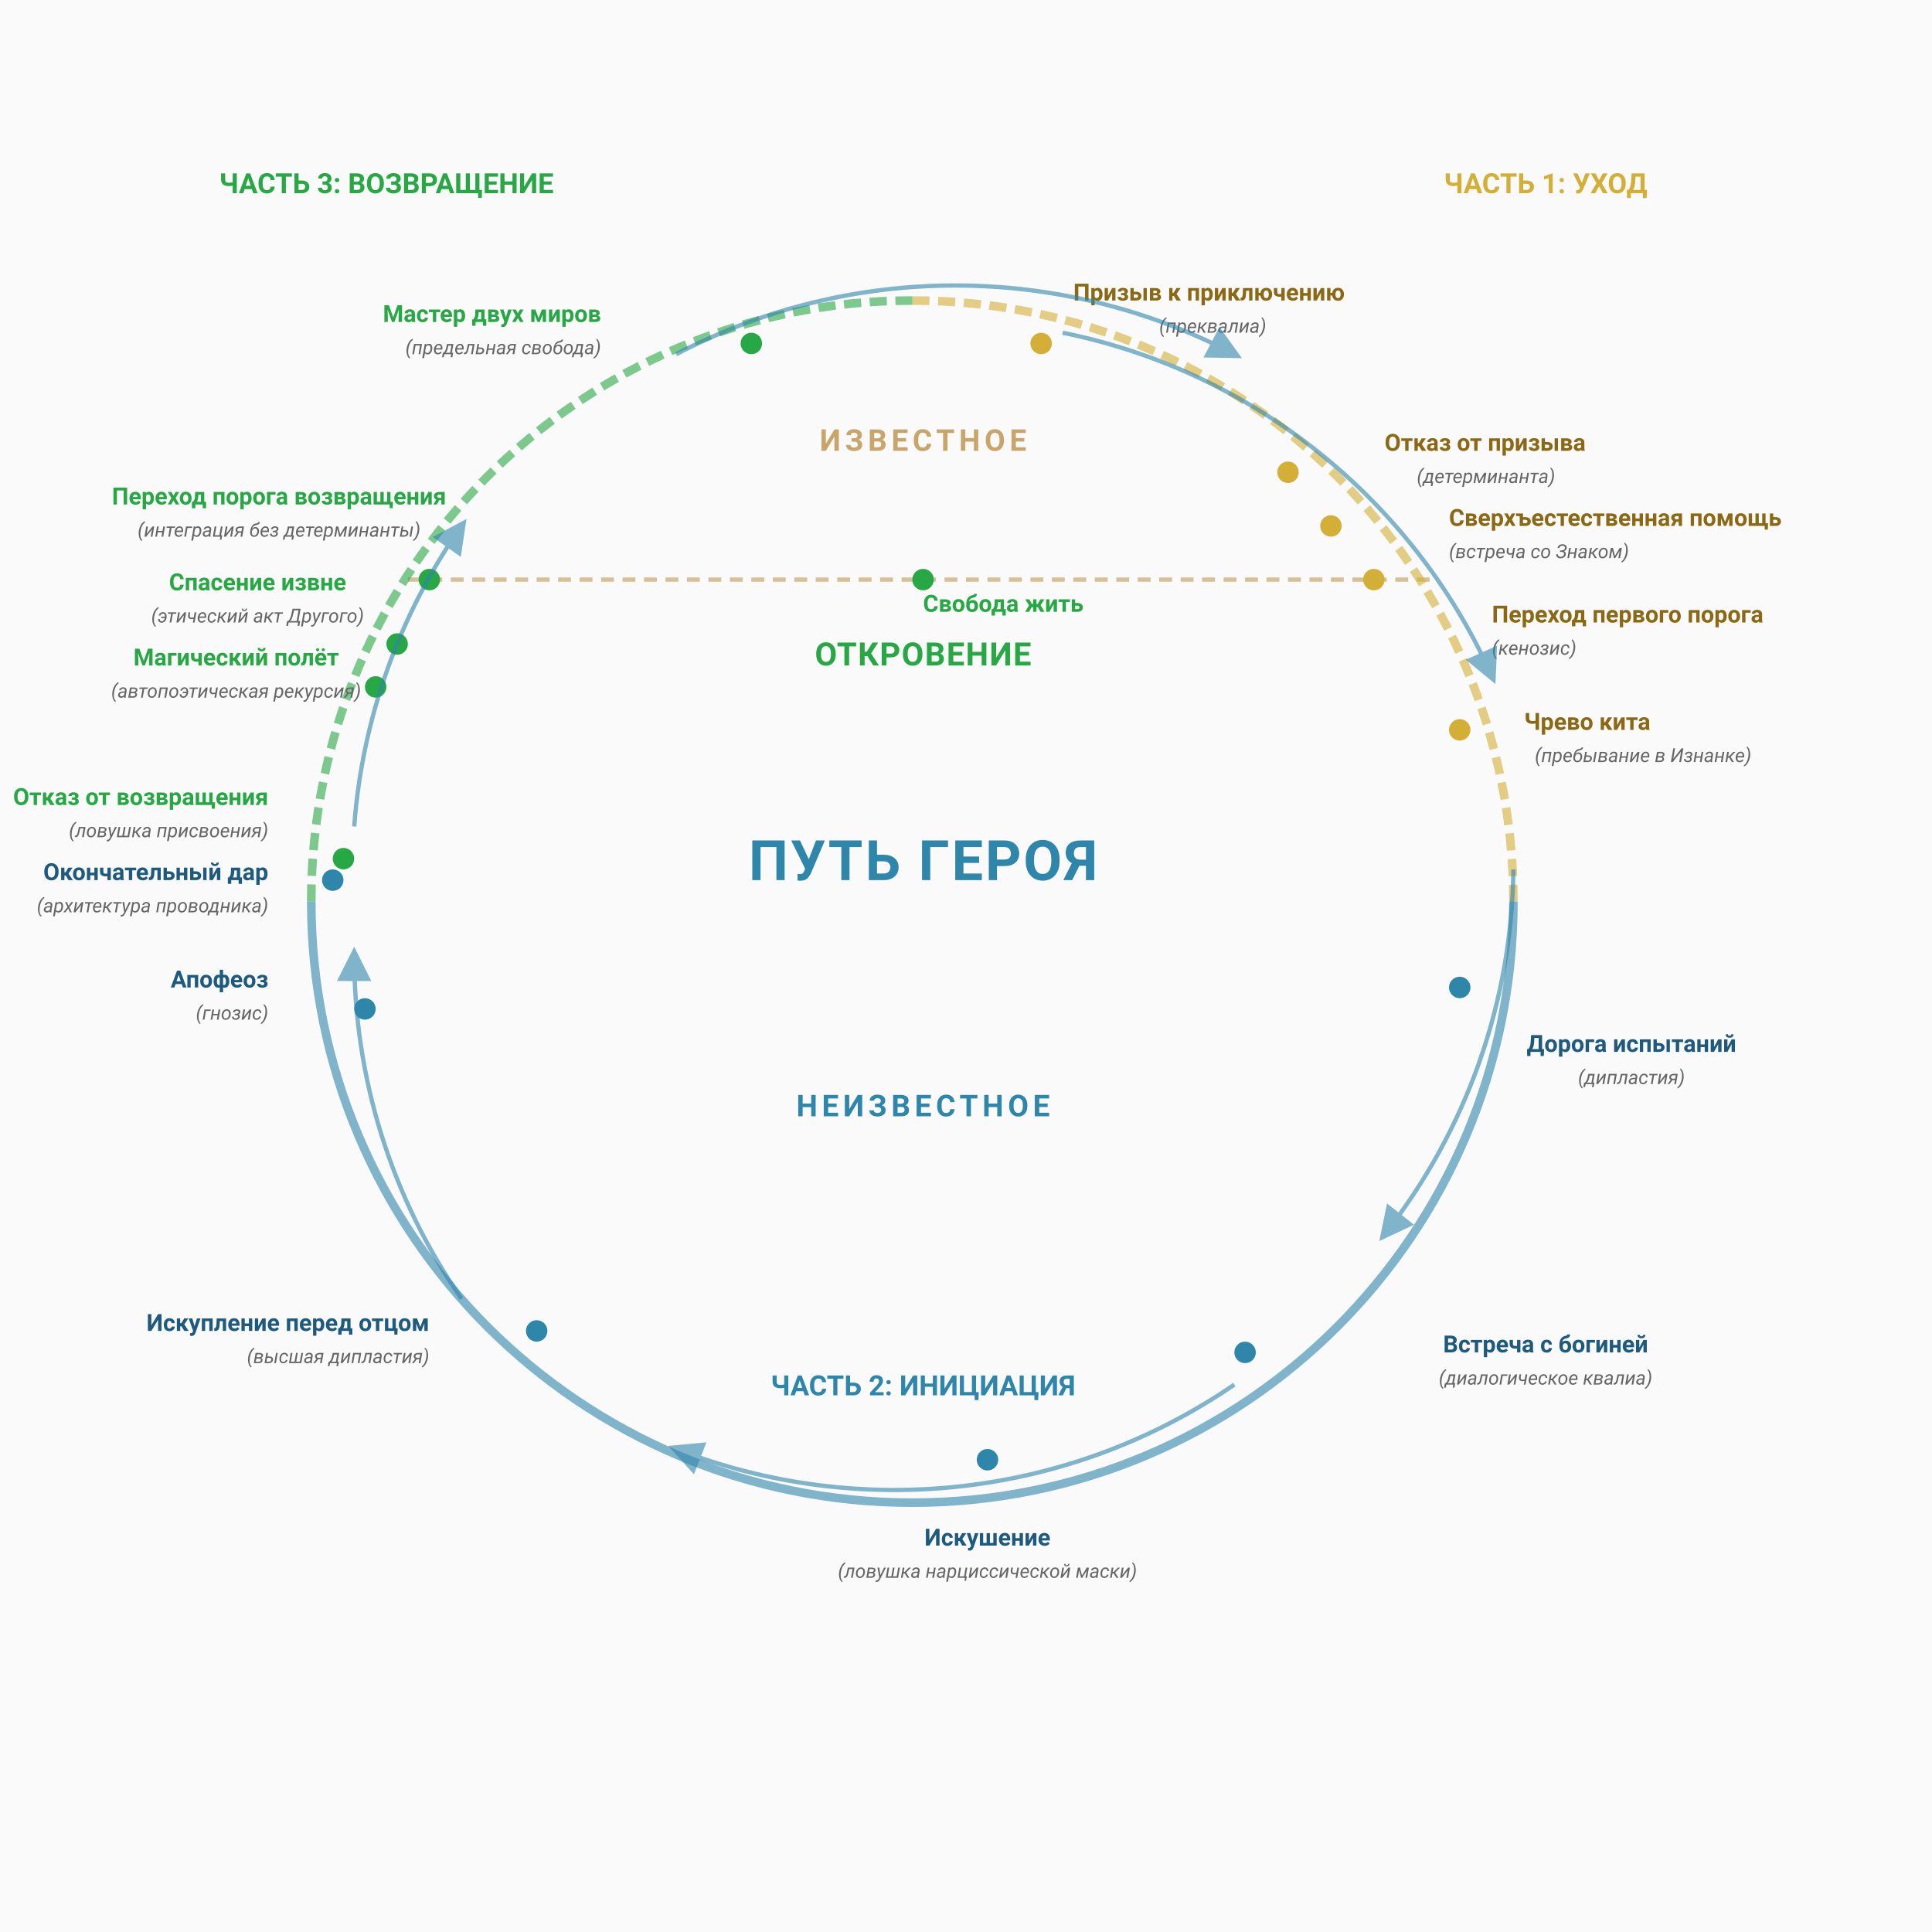
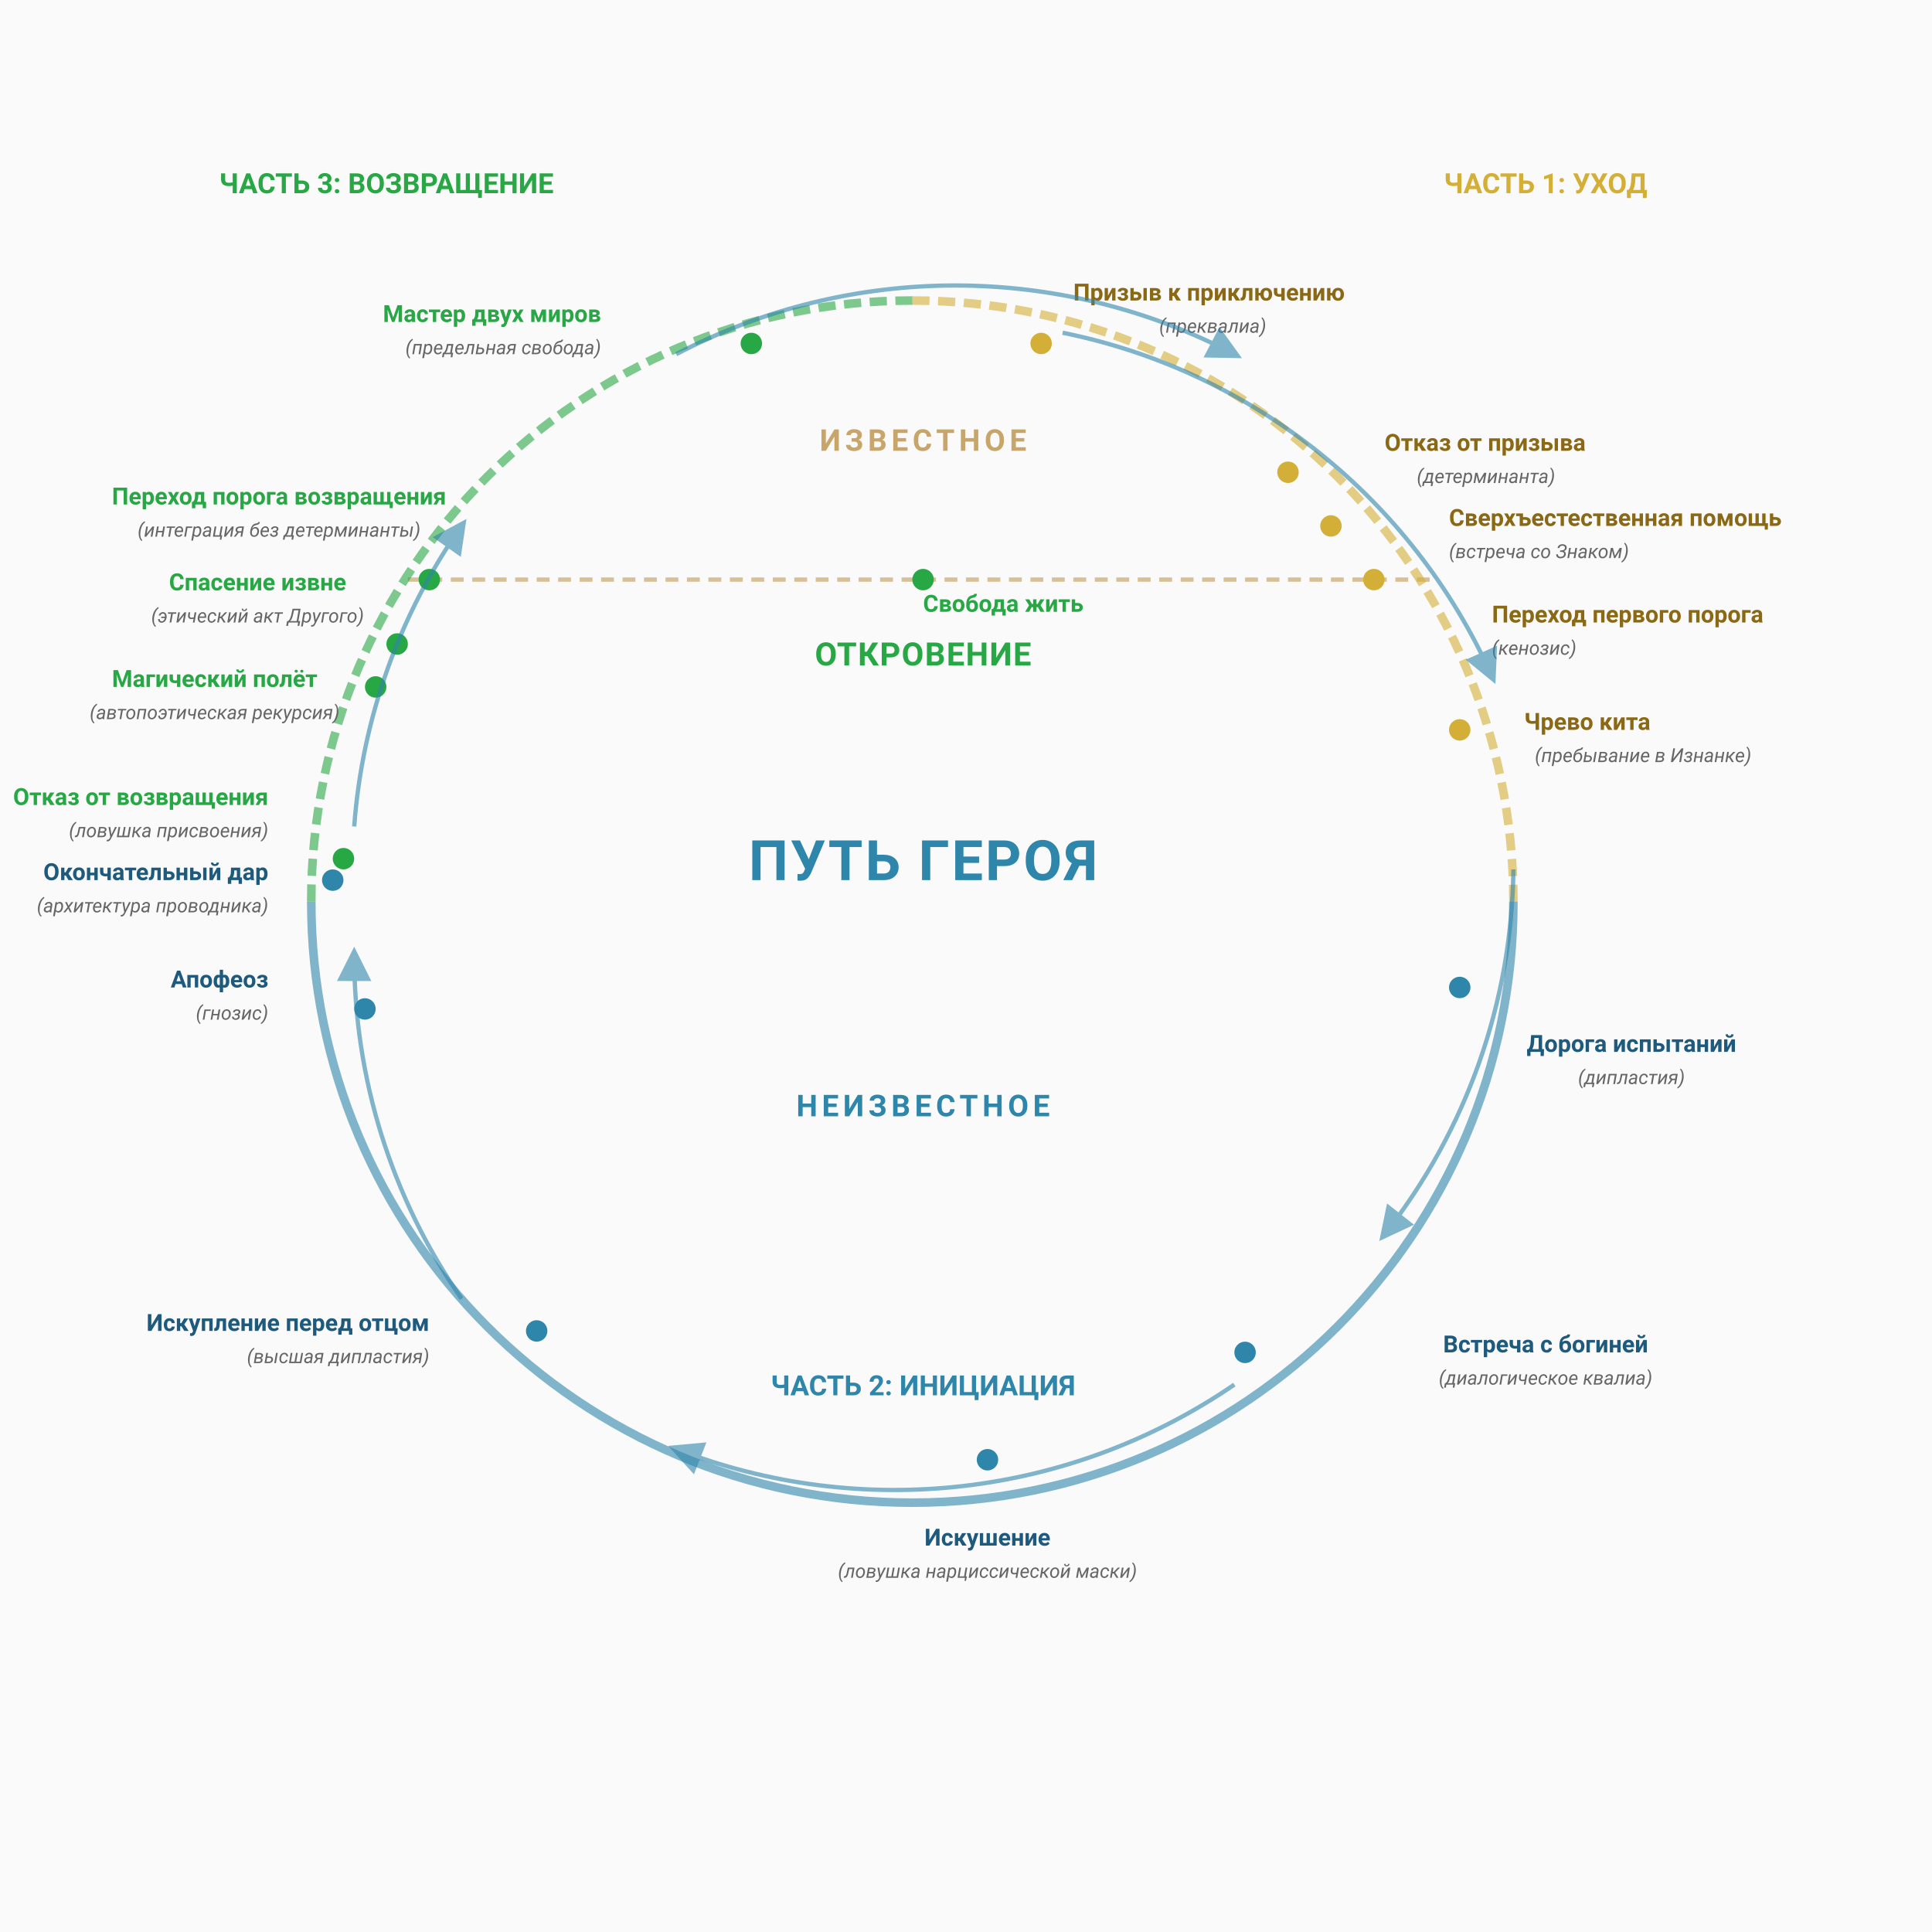
<svg xmlns="http://www.w3.org/2000/svg" viewBox="0 0 900 900" width="900" height="900">
  <defs>
    <marker id="arrow" markerWidth="8" markerHeight="8" refX="6" refY="4" orient="auto">
      <polygon points="0 0, 8 4, 0 8" fill="#2E86AB" />
    </marker>
  </defs>
  <rect width="100%" height="100%" fill="#FAFAFA" />
  <line x1="190" y1="270" x2="668" y2="270" stroke="#C8A66B" stroke-width="2" stroke-dasharray="6,4" opacity="0.7" />
  <g text-anchor="middle" font-family="system-ui, -apple-system, 'Segoe UI', Roboto, sans-serif">
    <text x="430" y="410" font-size="26" font-weight="bold" fill="#2E86AB" letter-spacing="1">ПУТЬ ГЕРОЯ</text>
    <text x="430" y="310" font-size="15" font-weight="600" fill="#28A745" letter-spacing="0.5">ОТКРОВЕНИЕ</text>
    <text x="430" y="210" font-size="14" font-weight="bold" fill="#C8A66B" letter-spacing="2">ИЗВЕСТНОЕ</text>
    <text x="430" y="520" font-size="14" font-weight="bold" fill="#2E86AB" letter-spacing="2">НЕИЗВЕСТНОЕ</text>
  </g>
  <path d="M 425 140 A 280 280 0 0 1 705 420" fill="none" stroke="#D4AF37" stroke-width="4" opacity="0.6" stroke-dasharray="8,4" />
  <path d="M 705 420 A 280 280 0 0 1 145 420" fill="none" stroke="#2E86AB" stroke-width="4" opacity="0.6" />
  <path d="M 145 420 A 280 280 0 0 1 425 140" fill="none" stroke="#28A745" stroke-width="4" opacity="0.6" stroke-dasharray="8,4" />
  <g id="departure" font-family="system-ui, -apple-system, 'Segoe UI', Roboto, sans-serif" font-size="11" font-weight="600" fill="#8B6914">
    <g id="stage-call">
      <circle cx="485" cy="160" r="5" fill="#D4AF37" />
      <text x="500" y="140" text-anchor="start">Призыв к приключению</text>
      <text x="540" y="155" text-anchor="start" font-size="9" font-weight="normal" font-style="italic" fill="#666">(преквалиа)</text>
    </g>
    <g id="stage-refusal">
      <circle cx="600" cy="220" r="5" fill="#D4AF37" />
      <text x="645" y="210" text-anchor="start">Отказ от призыва</text>
      <text x="660" y="225" text-anchor="start" font-size="9" font-weight="normal" font-style="italic" fill="#666">(детерминанта)</text>
    </g>
    <g id="stage-help">
      <circle cx="620" cy="245" r="5" fill="#D4AF37" />
      <text x="675" y="245" text-anchor="start">Сверхъестественная помощь</text>
      <text x="675" y="260" text-anchor="start" font-size="9" font-weight="normal" font-style="italic" fill="#666">(встреча со Знаком)</text>
    </g>
    <g id="stage-threshold">
      <circle cx="640" cy="270" r="5" fill="#D4AF37" />
      <text x="695" y="290" text-anchor="start">Переход первого порога</text>
      <text x="695" y="305" text-anchor="start" font-size="9" font-weight="normal" font-style="italic" fill="#666">(кенозис)</text>
    </g>
    <g id="stage-whale">
      <circle cx="680" cy="340" r="5" fill="#D4AF37" />
      <text x="710" y="340" text-anchor="start">Чрево кита</text>
      <text x="715" y="355" text-anchor="start" font-size="9" font-weight="normal" font-style="italic" fill="#666">(пребывание в Изнанке)</text>
    </g>
  </g>
  <g id="initiation" font-family="system-ui, -apple-system, 'Segoe UI', Roboto, sans-serif" font-size="11" font-weight="600" fill="#1E5A7E">
    <g id="stage-trials">
      <circle cx="680" cy="460" r="5" fill="#2E86AB" />
      <text x="760" y="490" text-anchor="middle">Дорога испытаний</text>
      <text x="760" y="505" text-anchor="middle" font-size="9" font-weight="normal" font-style="italic" fill="#666">(дипластия)</text>
    </g>
    <g id="stage-goddess">
      <circle cx="580" cy="630" r="5" fill="#2E86AB" />
      <text x="720" y="630" text-anchor="middle">Встреча с богиней</text>
      <text x="720" y="645" text-anchor="middle" font-size="9" font-weight="normal" font-style="italic" fill="#666">(диалогическое квалиа)</text>
    </g>
    <g id="stage-temptation">
      <circle cx="460" cy="680" r="5" fill="#2E86AB" />
      <text x="460" y="720" text-anchor="middle">Искушение</text>
      <text x="460" y="735" text-anchor="middle" font-size="9" font-weight="normal" font-style="italic" fill="#666">(ловушка нарциссической маски)</text>
    </g>
    <g id="stage-father">
      <circle cx="250" cy="620" r="5" fill="#2E86AB" />
      <text x="200" y="620" text-anchor="end">Искупление перед отцом</text>
      <text x="200" y="635" text-anchor="end" font-size="9" font-weight="normal" font-style="italic" fill="#666">(высшая дипластия)</text>
    </g>
    <g id="stage-apotheosis">
      <circle cx="170" cy="470" r="5" fill="#2E86AB" />
      <text x="125" y="460" text-anchor="end">Апофеоз</text>
      <text x="125" y="475" text-anchor="end" font-size="9" font-weight="normal" font-style="italic" fill="#666">(гнозис)</text>
    </g>
    <g id="stage-gift">
      <circle cx="155" cy="410" r="5" fill="#2E86AB" />
      <text x="125" y="410" text-anchor="end">Окончательный дар</text>
      <text x="125" y="425" text-anchor="end" font-size="9" font-weight="normal" font-style="italic" fill="#666">(архитектура проводника)</text>
    </g>
  </g>
  <g id="return" font-family="system-ui, -apple-system, 'Segoe UI', Roboto, sans-serif" font-size="11" font-weight="600" fill="#28A745">
    <g id="stage-refusal-return">
      <circle cx="160" cy="400" r="5" fill="#28A745" />
      <text x="125" y="375" text-anchor="end">Отказ от возвращения</text>
      <text x="125" y="390" text-anchor="end" font-size="9" font-weight="normal" font-style="italic" fill="#666">(ловушка присвоения)</text>
    </g>
    <g id="stage-flight">
      <circle cx="175" cy="320" r="5" fill="#28A745" />
-       <text x="110" y="310" text-anchor="middle">Магический полёт</text>
-       <text x="110" y="325" text-anchor="middle" font-size="9" font-weight="normal" font-style="italic" fill="#666">(автопоэтическая рекурсия)</text>
+       <text x="100" y="320" text-anchor="middle">Магический полёт</text>
+       <text x="100" y="335" text-anchor="middle" font-size="9" font-weight="normal" font-style="italic" fill="#666">(автопоэтическая рекурсия)</text>
    </g>
    <g id="stage-rescue">
      <circle cx="185" cy="300" r="5" fill="#28A745" />
      <text x="120" y="275" text-anchor="middle">Спасение извне</text>
      <text x="120" y="290" text-anchor="middle" font-size="9" font-weight="normal" font-style="italic" fill="#666">(этический акт Другого)</text>
    </g>
    <g id="stage-return-threshold">
      <circle cx="200" cy="270" r="5" fill="#28A745" />
      <text x="130" y="235" text-anchor="middle">Переход порога возвращения</text>
      <text x="130" y="250" text-anchor="middle" font-size="9" font-weight="normal" font-style="italic" fill="#666">(интеграция без детерминанты)</text>
    </g>
    <g id="stage-master">
      <circle cx="350" cy="160" r="5" fill="#28A745" />
      <text x="280" y="150" text-anchor="end">Мастер двух миров</text>
      <text x="280" y="165" text-anchor="end" font-size="9" font-weight="normal" font-style="italic" fill="#666">(предельная свобода)</text>
    </g>
    <g id="stage-freedom">
      <circle cx="430" cy="270" r="5" fill="#28A745" />
      <text x="430" y="285" text-anchor="start">Свобода жить</text>
    </g>
  </g>
  <g font-family="system-ui, -apple-system, 'Segoe UI', Roboto, sans-serif" font-size="13" font-weight="bold">
    <text x="720" y="90" fill="#D4AF37" text-anchor="middle">ЧАСТЬ 1: УХОД</text>
    <text x="430" y="650" fill="#2E86AB" text-anchor="middle">ЧАСТЬ 2: ИНИЦИАЦИЯ</text>
    <text x="180" y="90" fill="#28A745" text-anchor="middle">ЧАСТЬ 3: ВОЗВРАЩЕНИЕ</text>
  </g>
  <g fill="none" stroke="#2E86AB" stroke-width="2" marker-end="url(#arrow)" opacity="0.6">
    <path d="M 495 155 A 280 280 0 0 1 695 315" />
    <path d="M 315 165 A 280 280 0 0 1 575 165" />
    <path d="M 165 385 A 280 280 0 0 1 215 245" />
    <path d="M 705 405 A 280 280 0 0 1 645 575" />
    <path d="M 575 645 A 280 280 0 0 1 315 675" />
    <path d="M 215 605 A 280 280 0 0 1 165 445" />
  </g>
</svg>
